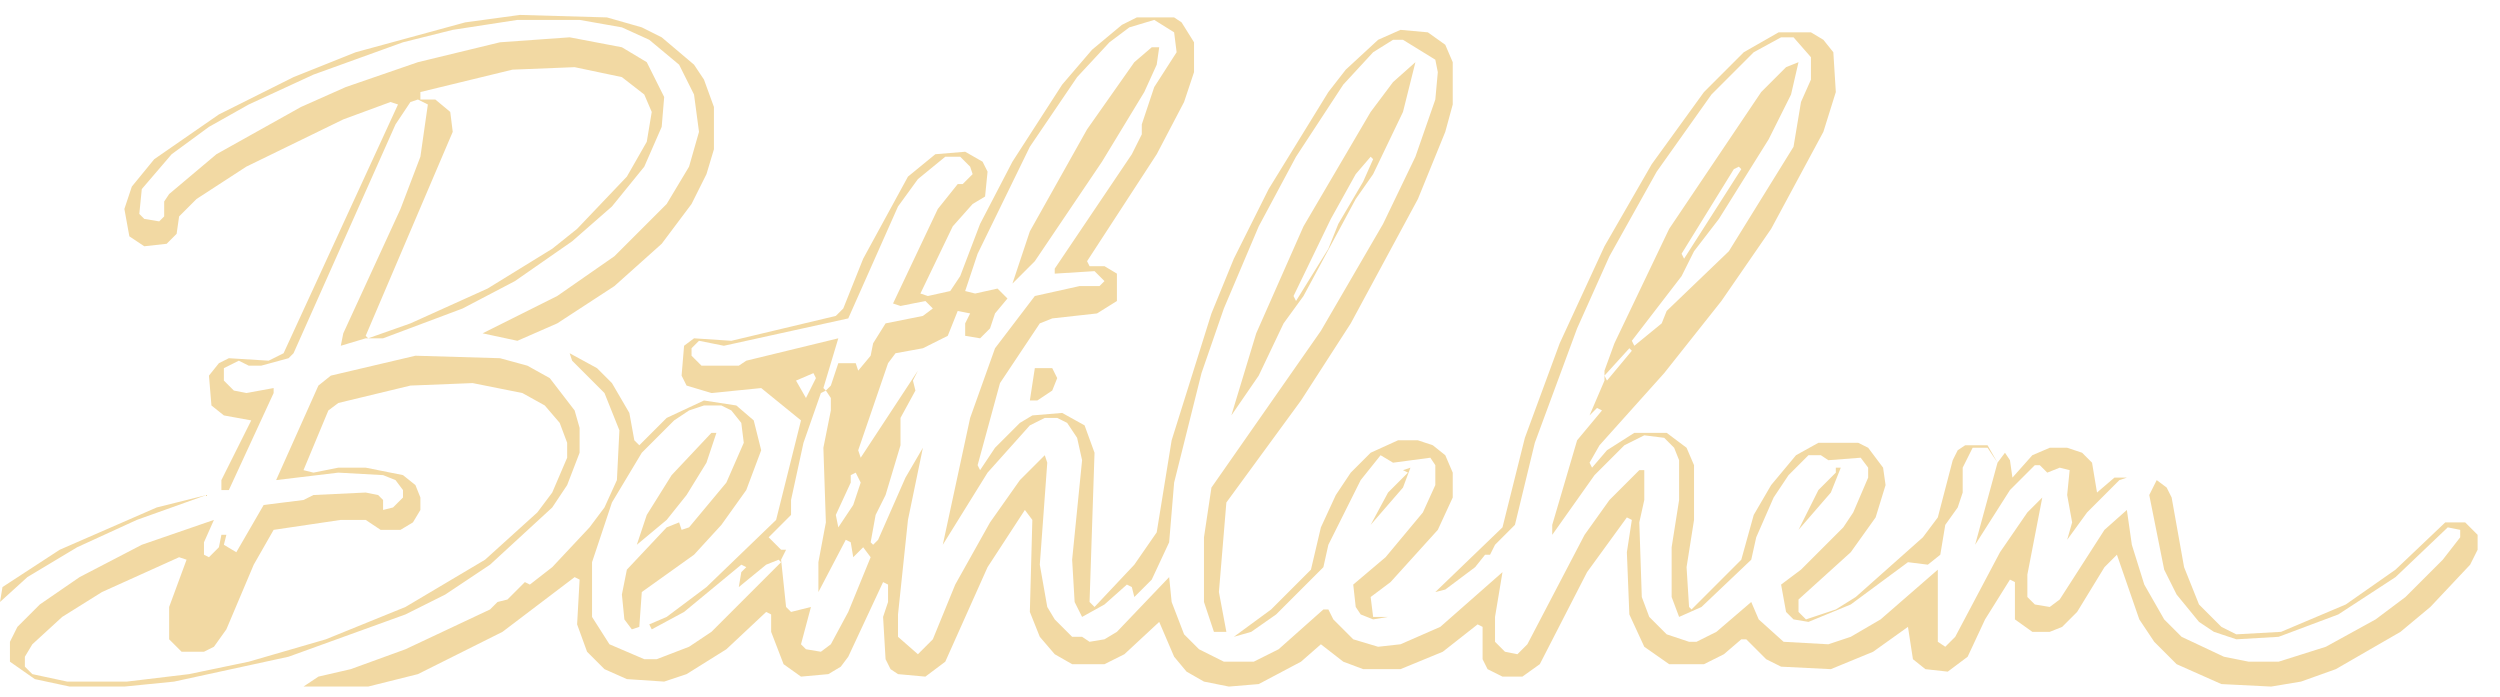
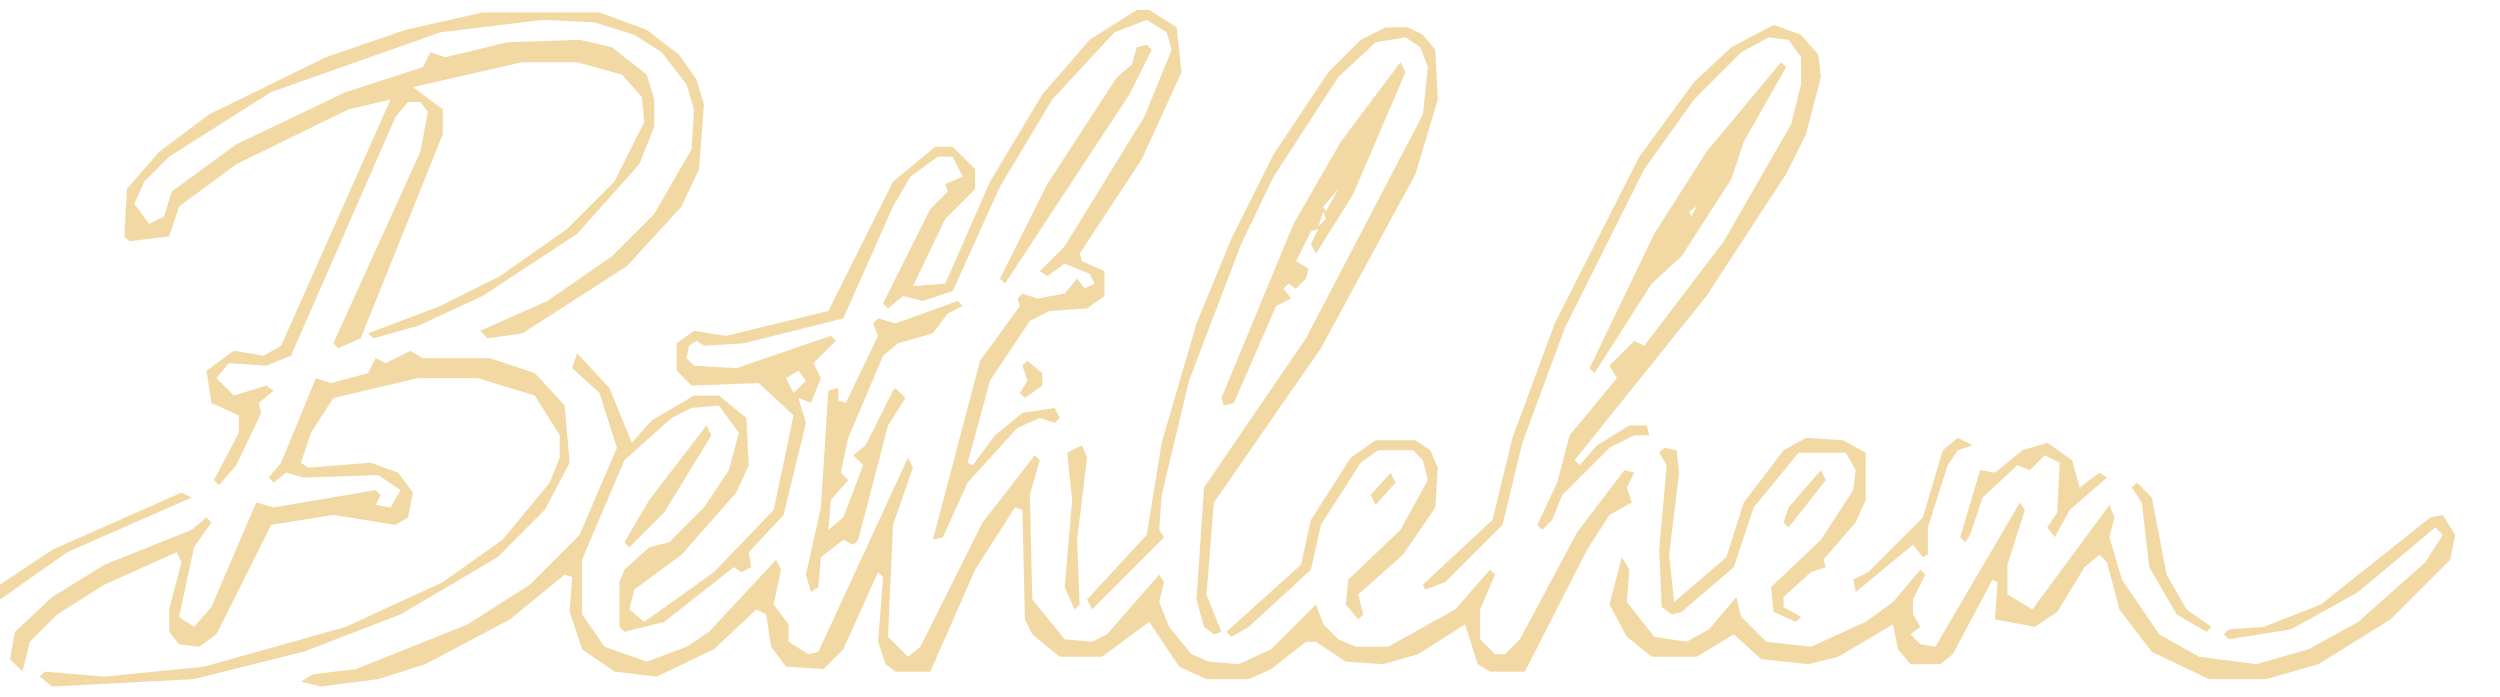
- <svg xmlns="http://www.w3.org/2000/svg" viewBox="0 56 1005 280" role="img" aria-label="Bethlehem">
-   <path fill="#f2d9a3" fill-rule="evenodd" d="M83,255 63,260 24,277 1,292 0,298 11,288 31,276 55,265ZM740,244 738,244 738,246 731,253 723,269 736,254ZM567,244 564,245 566,246 558,254 551,267 564,252ZM581,239 576,235 570,233 562,233 551,238 543,246 537,255 531,268 527,285 511,301 496,312 503,310 513,303 532,284 534,275 547,249 555,239 560,242 575,240 577,243 577,251 572,262 557,280 544,291 545,300 547,303 552,305 558,304 552,304 551,296 559,290 578,269 584,256 584,246ZM288,230 286,230 270,247 260,263 256,275 268,265 276,255 284,242ZM423,204 416,204 414,217 417,217 423,213 425,208ZM231,221 221,208 212,203 201,200 167,199 133,207 128,211 111,249 136,246 154,247 159,249 162,253 162,256 158,260 154,261 154,257 152,255 147,254 126,255 122,257 106,259 95,278 90,275 91,271 89,271 88,276 84,280 82,279 82,274 86,265 57,275 32,288 16,299 7,308 4,314 4,322 14,329 28,332 50,332 70,330 116,320 163,303 179,295 197,283 222,260 228,251 233,238 233,228ZM225,226 228,234 228,240 222,254 216,262 195,281 163,300 131,313 100,322 76,327 51,330 27,330 13,327 10,324 10,320 13,315 25,304 41,294 72,280 75,281 68,300 68,313 73,318 82,318 86,316 91,309 102,283 110,269 137,265 147,265 153,269 161,269 166,266 169,261 169,256 167,251 162,247 147,244 136,244 126,246 122,245 132,221 136,218 165,211 190,210 210,214 219,219ZM569,81 560,89 551,101 524,147 505,190 495,223 506,207 516,186 524,175 545,136 552,126 564,101ZM551,119 552,120 548,129 538,146 534,156 521,177 520,175 535,144 545,126ZM466,75 463,75 456,81 437,108 414,149 407,170 416,161 443,121 460,93 465,82ZM855,248 850,248 843,254 841,242 837,238 831,236 824,236 817,239 809,248 808,241 806,238 803,242 799,235 790,235 787,237 785,241 779,264 773,272 746,296 738,301 726,305 723,302 723,297 744,278 754,264 758,251 757,244 751,236 747,234 731,234 722,239 712,251 705,263 700,281 680,301 679,300 678,284 681,265 681,243 678,236 670,230 657,230 646,237 640,244 639,242 643,235 669,206 692,177 712,148 733,109 738,93 737,77 733,72 728,69 715,69 701,77 685,93 664,122 645,155 627,194 613,232 604,268 577,294 581,293 593,284 597,279 599,279 601,275 609,267 617,234 634,188 647,159 666,125 688,94 705,77 716,71 721,71 728,79 728,88 724,97 721,115 695,157 670,181 668,186 657,195 656,193 676,167 681,157 691,144 711,112 720,94 723,81 718,83 708,93 671,148 649,194 645,205 645,209 639,223 642,220 644,221 634,233 624,267 624,271 641,247 653,235 661,231 669,232 673,236 675,241 675,257 672,276 672,296 675,304 684,300 704,281 706,272 713,256 719,247 727,239 732,239 735,241 748,240 751,244 751,248 745,262 741,268 724,285 716,291 718,302 721,305 727,306 744,299 767,282 775,283 780,279 782,267 787,260 789,254 789,244 793,236 799,236 803,242 794,275 808,253 818,243 820,243 823,246 828,244 832,245 831,255 833,266 831,273 839,262 852,249ZM655,196 656,197 646,209 645,207ZM699,123 700,124 677,160 676,158 697,124ZM122,332 148,332 168,327 202,310 231,288 233,289 232,307 236,318 243,325 252,329 267,330 276,327 292,317 308,302 310,303 310,310 315,323 322,328 333,327 338,324 341,320 355,290 357,291 357,298 355,304 356,321 358,325 361,327 372,328 380,322 397,284 412,261 415,265 414,302 418,312 424,319 431,323 444,323 452,319 466,306 472,320 477,326 484,330 494,332 506,331 523,322 531,315 540,322 548,325 563,325 580,318 594,307 596,308 596,321 598,325 604,328 612,328 619,323 638,286 654,264 656,265 654,278 655,303 661,316 671,323 685,323 693,319 700,313 702,313 710,321 716,324 736,325 753,318 767,308 769,321 774,325 783,326 791,320 798,305 808,289 810,290 810,305 817,310 824,310 829,308 835,302 846,284 851,279 860,305 866,314 875,323 893,331 913,332 925,330 939,325 965,310 977,300 993,283 996,277 996,271 991,266 983,266 963,285 943,299 917,310 899,311 893,308 884,299 878,284 873,256 871,252 867,249 864,255 870,285 875,295 884,306 890,310 899,313 916,312 940,303 963,288 984,268 989,269 989,272 982,281 967,296 955,305 935,316 916,322 904,322 894,320 877,312 870,305 862,291 857,275 855,261 846,269 828,297 824,300 818,299 815,296 815,287 821,256 815,262 804,278 786,312 782,316 779,314 779,285 756,305 744,312 735,315 717,314 707,305 704,298 690,310 682,314 679,314 670,311 663,304 660,296 659,266 661,257 661,245 659,245 647,257 637,271 614,315 610,319 605,318 601,314 601,304 604,286 579,308 563,315 554,316 544,313 536,305 534,301 532,301 514,317 504,322 492,322 482,317 476,311 471,298 470,288 449,310 444,313 438,314 435,312 431,312 424,305 421,300 418,283 421,242 420,239 410,249 398,266 384,291 375,313 369,319 361,312 361,303 365,265 371,236 364,248 353,273 351,275 350,274 352,263 356,255 362,235 362,224 368,213 367,209 369,205 346,240 345,237 357,202 360,198 371,196 381,191 385,181 390,182 388,186 388,191 394,192 398,188 400,182 405,176 401,172 392,174 388,173 393,158 414,115 433,87 446,73 454,67 464,64 472,69 473,77 464,91 459,106 459,110 455,118 424,164 424,166 440,165 444,169 442,171 434,171 416,175 400,196 390,224 379,275 397,246 414,227 420,224 425,224 429,226 433,232 435,241 431,281 432,298 435,304 444,299 453,291 455,292 456,296 463,289 470,274 472,250 483,206 492,180 506,147 521,119 540,90 552,77 560,72 564,72 577,80 578,85 577,96 569,119 556,146 531,189 487,252 484,272 484,298 488,310 493,310 490,294 493,258 523,217 543,186 570,136 581,109 584,98 584,81 581,74 574,69 563,68 554,72 541,84 534,93 510,132 496,160 487,182 471,233 465,270 456,283 440,300 438,298 440,238 436,227 427,222 415,223 410,226 400,236 394,245 393,243 402,210 418,186 423,184 441,182 449,177 449,166 444,163 438,163 437,161 465,118 476,97 480,85 480,73 475,65 472,63 457,63 451,66 439,76 427,90 407,121 394,146 386,167 382,173 373,175 370,174 383,147 391,138 396,135 397,125 395,121 388,117 376,118 365,127 347,160 339,180 336,183 294,193 279,192 275,195 274,207 276,211 286,214 306,212 322,225 312,265 284,292 268,304 261,307 262,309 275,302 298,283 300,284 298,286 297,292 308,283 313,281 314,282 286,310 277,316 264,321 259,321 245,315 238,304 238,282 246,258 258,238 271,225 277,221 283,219 290,219 294,221 298,226 299,234 292,250 277,268 274,269 273,266 268,268 252,285 250,295 251,305 254,309 257,308 258,294 279,279 290,267 300,253 306,237 303,225 296,219 283,217 268,224 257,235 255,233 253,222 246,210 240,204 229,198 230,201 243,214 249,229 248,249 243,260 237,268 222,284 213,291 211,290 204,297 200,298 197,301 163,317 141,325 128,328ZM344,246 346,250 343,259 337,268 336,263 342,250 342,247ZM332,213 334,216 334,221 331,236 332,266 329,282 329,294 340,273 342,274 343,280 347,276 350,280 341,302 334,315 330,318 324,317 322,315 326,300 318,302 316,300 314,281 316,277 314,277 309,272 318,263 318,257 323,234 330,214ZM327,206 328,208 324,216 320,209ZM390,123 391,126 387,130 385,130 377,140 359,178 362,179 372,177 375,180 371,183 356,186 351,194 350,199 345,205 344,202 337,202 334,211 332,213 331,212 337,192 300,201 297,203 282,203 278,199 278,196 281,193 291,195 341,184 361,139 369,128 380,119 386,119ZM279,82 266,71 258,67 244,63 209,62 187,65 143,77 118,87 88,102 62,120 53,131 50,140 52,151 58,155 67,154 71,150 72,143 79,136 99,123 138,104 157,97 160,98 114,198 108,201 92,200 88,202 84,207 85,219 90,223 101,225 89,249 89,253 92,253 110,214 110,212 99,214 94,213 90,209 90,204 96,201 100,203 105,203 116,200 118,198 159,106 165,97 168,96 172,98 169,119 161,140 138,190 137,195 147,192 154,192 186,180 207,169 230,153 246,139 259,123 266,107 267,95 260,81 250,75 229,71 201,73 168,81 139,91 121,99 87,118 68,134 66,137 66,143 64,145 58,144 56,142 57,132 69,118 84,107 100,98 126,86 162,73 182,68 208,64 233,64 250,67 261,72 273,82 279,94 281,109 277,123 268,138 247,159 224,175 194,190 208,193 224,186 247,171 266,154 278,138 284,126 287,116 287,99 283,88ZM259,94 262,101 260,113 252,127 232,148 222,156 196,172 165,186 148,192 147,191 182,109 181,101 175,96 169,96 169,93 206,84 231,83 250,87Z" />
+ <svg xmlns="http://www.w3.org/2000/svg" viewBox="0 56 1005 280">
+   <path fill="#f2d9a3" fill-rule="evenodd" d="M647,299 654,312 664,320 682,320 697,311 708,321 727,323 739,320 761,307 763,317 768,323 780,323 785,319 801,289 803,290 802,305 818,308 827,302 838,284 844,279 847,282 852,301 865,318 888,329 911,329 932,323 961,305 985,281 987,271 982,263 977,264 933,299 910,308 896,309 894,311 896,313 921,309 948,294 979,268 982,271 975,282 948,306 928,317 907,323 884,320 868,311 853,289 848,272 850,264 848,259 817,301 807,295 807,283 814,261 812,258 778,316 772,315 768,311 772,308 769,303 769,297 774,287 772,285 761,298 750,306 728,316 710,314 700,304 698,296 687,309 678,314 665,312 654,298 655,285 652,280ZM77,256 73,254 21,277 0,291 0,297 27,278ZM859,250 857,252 861,258 864,284 875,303 887,310 889,308 879,301 871,287 865,256ZM559,246 551,255 553,259 561,250ZM732,245 719,260 717,266 719,268 734,249ZM435,235 429,238 431,257 428,292 432,301 434,299 433,273 437,240ZM847,248 844,246 836,252 833,241 823,234 813,237 802,246 796,245 788,272 790,274 792,271 797,256 811,243 816,245 822,239 828,242 827,262 823,268 826,272 832,261ZM575,237 569,233 553,233 543,240 527,265 523,283 493,310 495,312 502,308 527,285 531,267 547,242 554,237 568,237 572,241 574,249 563,269 542,289 541,299 546,305 548,303 546,295 564,279 577,260 578,244ZM787,232 781,237 773,264 751,286 745,289 746,294 769,275 773,280 775,279 775,268 783,243 787,237 793,235ZM750,238 741,233 726,232 717,237 701,258 694,280 673,298 671,279 675,246 674,237 669,236 667,238 670,243 667,277 668,300 672,303 676,302 697,284 705,260 723,238 742,238 746,245 745,253 732,273 712,292 713,302 722,306 724,304 717,300 717,296 728,286 734,284 733,281 746,266 750,257ZM284,227 261,257 251,274 253,276 267,262 286,231ZM413,201 411,203 413,209 410,214 412,216 419,211 419,206ZM227,219 215,206 197,200 170,200 165,197 155,202 151,200 148,206 133,210 127,208 113,242 108,248 110,250 115,246 122,248 152,247 161,253 157,260 151,259 153,255 151,253 110,260 103,258 85,300 78,308 72,304 78,276 85,266 83,264 77,269 42,283 21,296 6,310 4,321 9,326 12,314 23,303 42,291 71,278 73,282 68,301 68,310 72,315 80,316 87,311 109,267 134,263 159,267 164,264 166,254 160,246 149,242 124,244 121,242 125,230 134,216 168,208 192,208 215,215 225,231 225,240 221,250 202,273 178,290 139,308 82,324 42,328 18,326 16,328 21,332 78,329 122,318 161,303 200,280 219,261 229,242ZM385,177 360,186 353,184 351,186 353,191 340,218 337,217 337,212 333,213 330,260 324,287 326,294 329,292 330,280 339,273 343,275 345,273 357,227 364,216 360,212 359,213 348,235 343,239 347,243 339,264 333,269 334,257 341,249 338,246 341,232 355,199 361,194 375,190 381,182 387,179ZM716,81 686,117 665,150 639,204 641,206 664,170 676,159 696,128 701,113 718,83ZM682,139 680,143 679,141ZM563,81 539,113 520,146 491,216 492,219 496,218 513,179 519,176 516,172 518,170 521,172 525,168 526,164 521,161 527,149 530,148 527,154 529,158 544,134 565,85ZM532,141 533,144 530,147ZM538,132 533,141 532,139ZM461,74 457,75 455,82 449,87 421,130 402,168 404,170 454,94 463,76ZM572,70 566,67 557,67 547,72 534,85 512,118 495,152 481,186 467,234 461,271 437,297 439,301 468,272 466,269 467,255 478,209 499,154 512,127 538,87 553,73 565,71 571,75 574,83 572,102 525,192 484,252 481,297 484,308 488,311 491,310 485,295 488,258 531,196 569,126 578,96 577,76ZM724,70 713,66 696,75 681,89 659,119 625,186 608,232 600,265 572,291 573,293 581,290 604,267 612,234 629,188 661,124 681,96 700,77 711,71 719,72 724,79 724,90 720,106 693,153 661,195 657,193 647,203 650,208 631,231 626,250 618,267 620,269 624,265 628,255 647,236 657,231 663,231 662,227 655,227 642,235 635,243 633,241 686,175 718,126 726,110 732,87 731,78ZM657,246 653,245 634,270 611,313 605,319 601,319 595,313 595,301 601,287 599,285 585,301 558,316 545,316 538,313 532,307 529,299 511,317 498,323 486,322 479,319 470,308 466,298 468,290 466,287 445,311 439,314 428,313 415,297 414,255 418,241 416,239 395,266 370,316 365,320 357,312 359,267 367,244 365,240 329,318 325,319 317,314 317,307 311,299 314,285 312,281 285,310 276,316 260,322 243,316 234,303 234,281 251,241 270,224 278,220 289,219 297,230 293,245 283,260 269,274 261,276 251,285 249,290 249,308 251,310 267,306 295,284 298,286 302,284 301,278 315,263 324,226 321,216 326,218 330,208 327,202 336,193 334,191 296,204 279,203 276,200 277,195 280,193 283,195 299,194 339,184 359,139 366,127 377,119 383,119 387,127 380,130 381,133 374,140 355,178 357,180 363,175 371,177 383,173 402,131 423,96 448,69 461,64 469,69 471,76 460,103 428,155 418,165 421,167 428,162 438,166 440,170 436,172 433,168 428,174 417,176 411,174 409,176 410,179 394,201 375,273 379,272 389,250 409,228 418,224 424,226 426,224 424,220 411,222 400,231 391,243 389,242 398,209 414,185 422,181 437,180 444,175 444,165 435,161 434,158 459,120 475,85 473,67 462,60 457,60 438,72 419,94 398,129 380,170 367,171 380,144 392,132 392,124 383,115 376,115 359,129 333,181 292,191 279,189 272,194 272,205 278,211 305,210 319,223 311,261 287,286 259,306 253,301 255,293 274,279 296,254 301,243 300,224 289,215 279,215 262,225 254,234 245,212 232,198 230,204 241,214 248,236 233,271 213,291 188,307 143,325 126,327 121,330 129,332 152,329 171,323 205,305 227,287 230,288 229,302 234,317 247,326 264,328 287,317 304,301 308,303 310,316 316,324 331,325 339,317 353,286 355,288 353,314 356,323 360,326 374,326 392,285 408,260 411,261 412,305 415,311 426,320 443,320 462,306 474,324 485,329 502,329 511,325 525,314 529,314 541,322 556,323 570,319 589,307 594,323 599,326 613,326 638,277 647,263 656,258 654,252ZM321,205 324,209 319,214 316,208ZM273,78 260,68 241,61 194,61 163,68 131,79 84,102 64,117 51,132 50,151 52,153 68,151 72,139 95,122 140,100 157,96 113,195 106,199 94,197 83,205 85,218 96,223 96,230 86,249 88,251 95,243 105,222 104,218 110,213 107,211 94,215 87,208 92,202 107,203 117,199 159,103 164,97 169,97 172,101 169,117 134,194 136,196 145,192 178,110 178,100 166,91 210,81 232,81 250,86 258,95 259,105 247,129 228,148 201,167 177,179 148,190 150,192 168,187 194,175 232,150 257,122 263,107 263,96 260,86 246,75 233,72 204,73 179,79 173,77 170,83 139,93 95,114 69,133 66,143 60,146 54,138 58,129 68,119 109,93 177,69 218,64 239,65 255,70 266,77 276,90 279,100 278,116 263,142 246,159 220,177 193,189 196,192 210,190 252,163 274,139 281,124 283,98 280,88Z" />
</svg>
